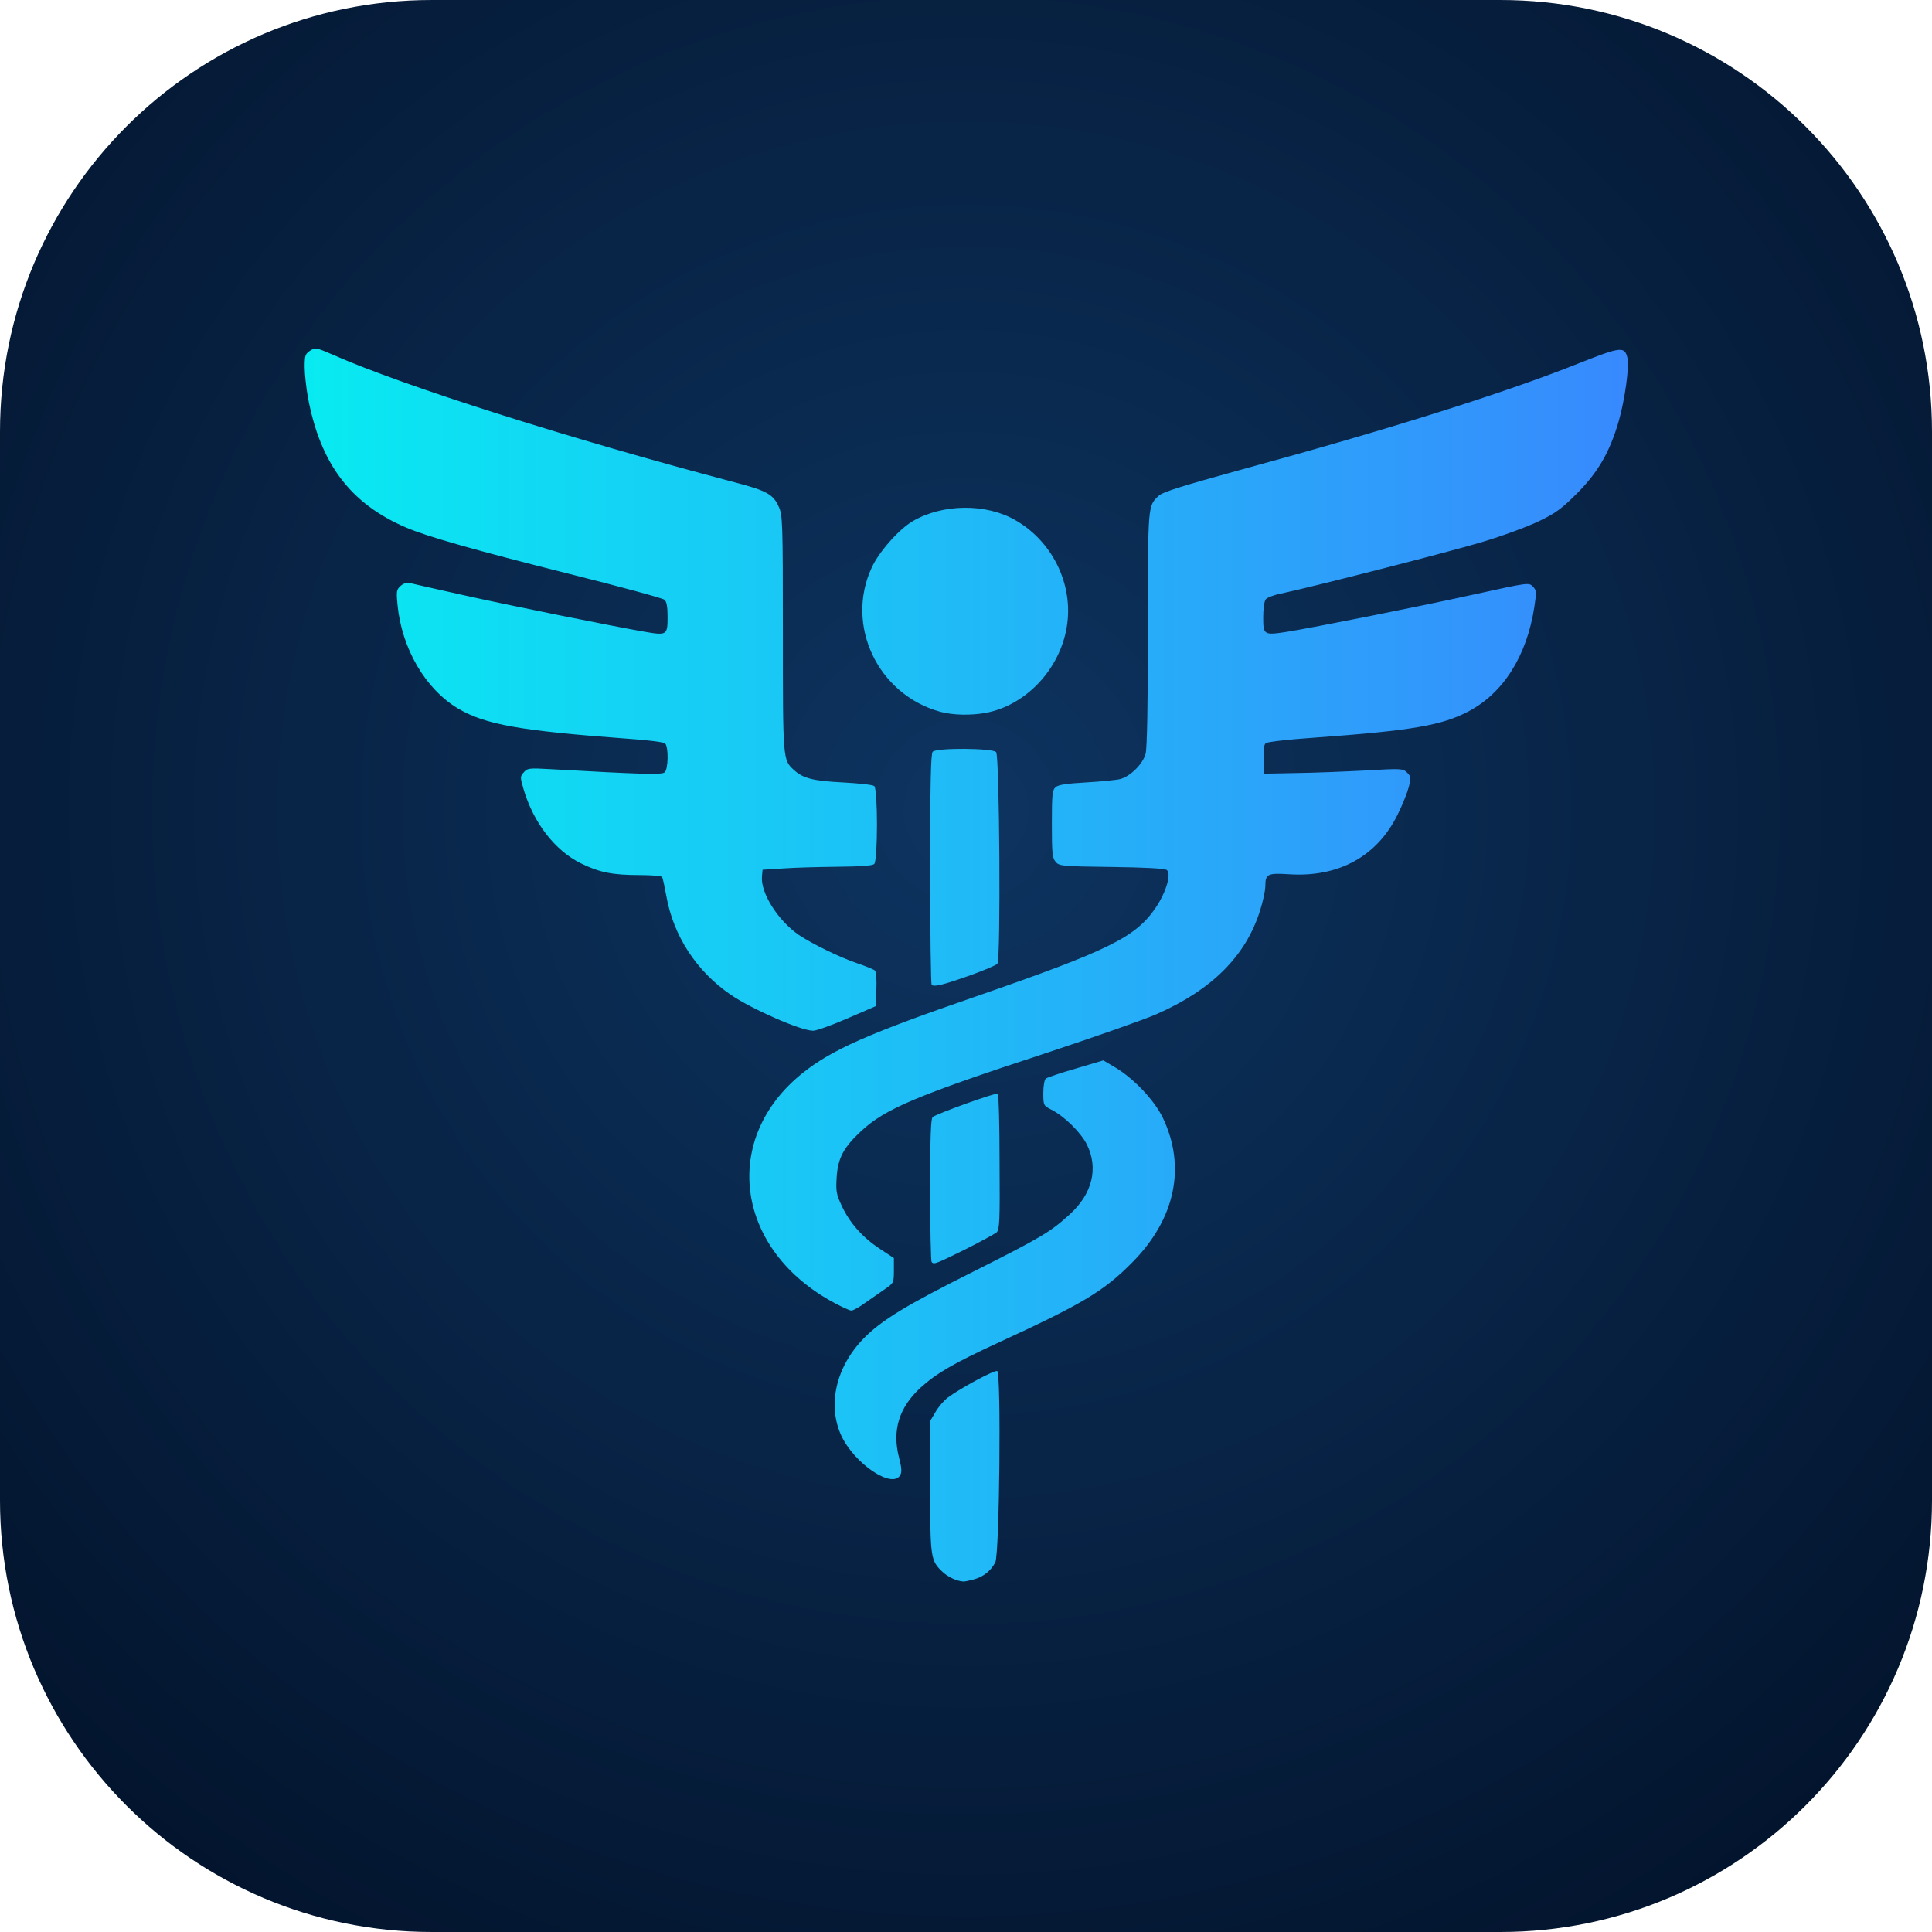
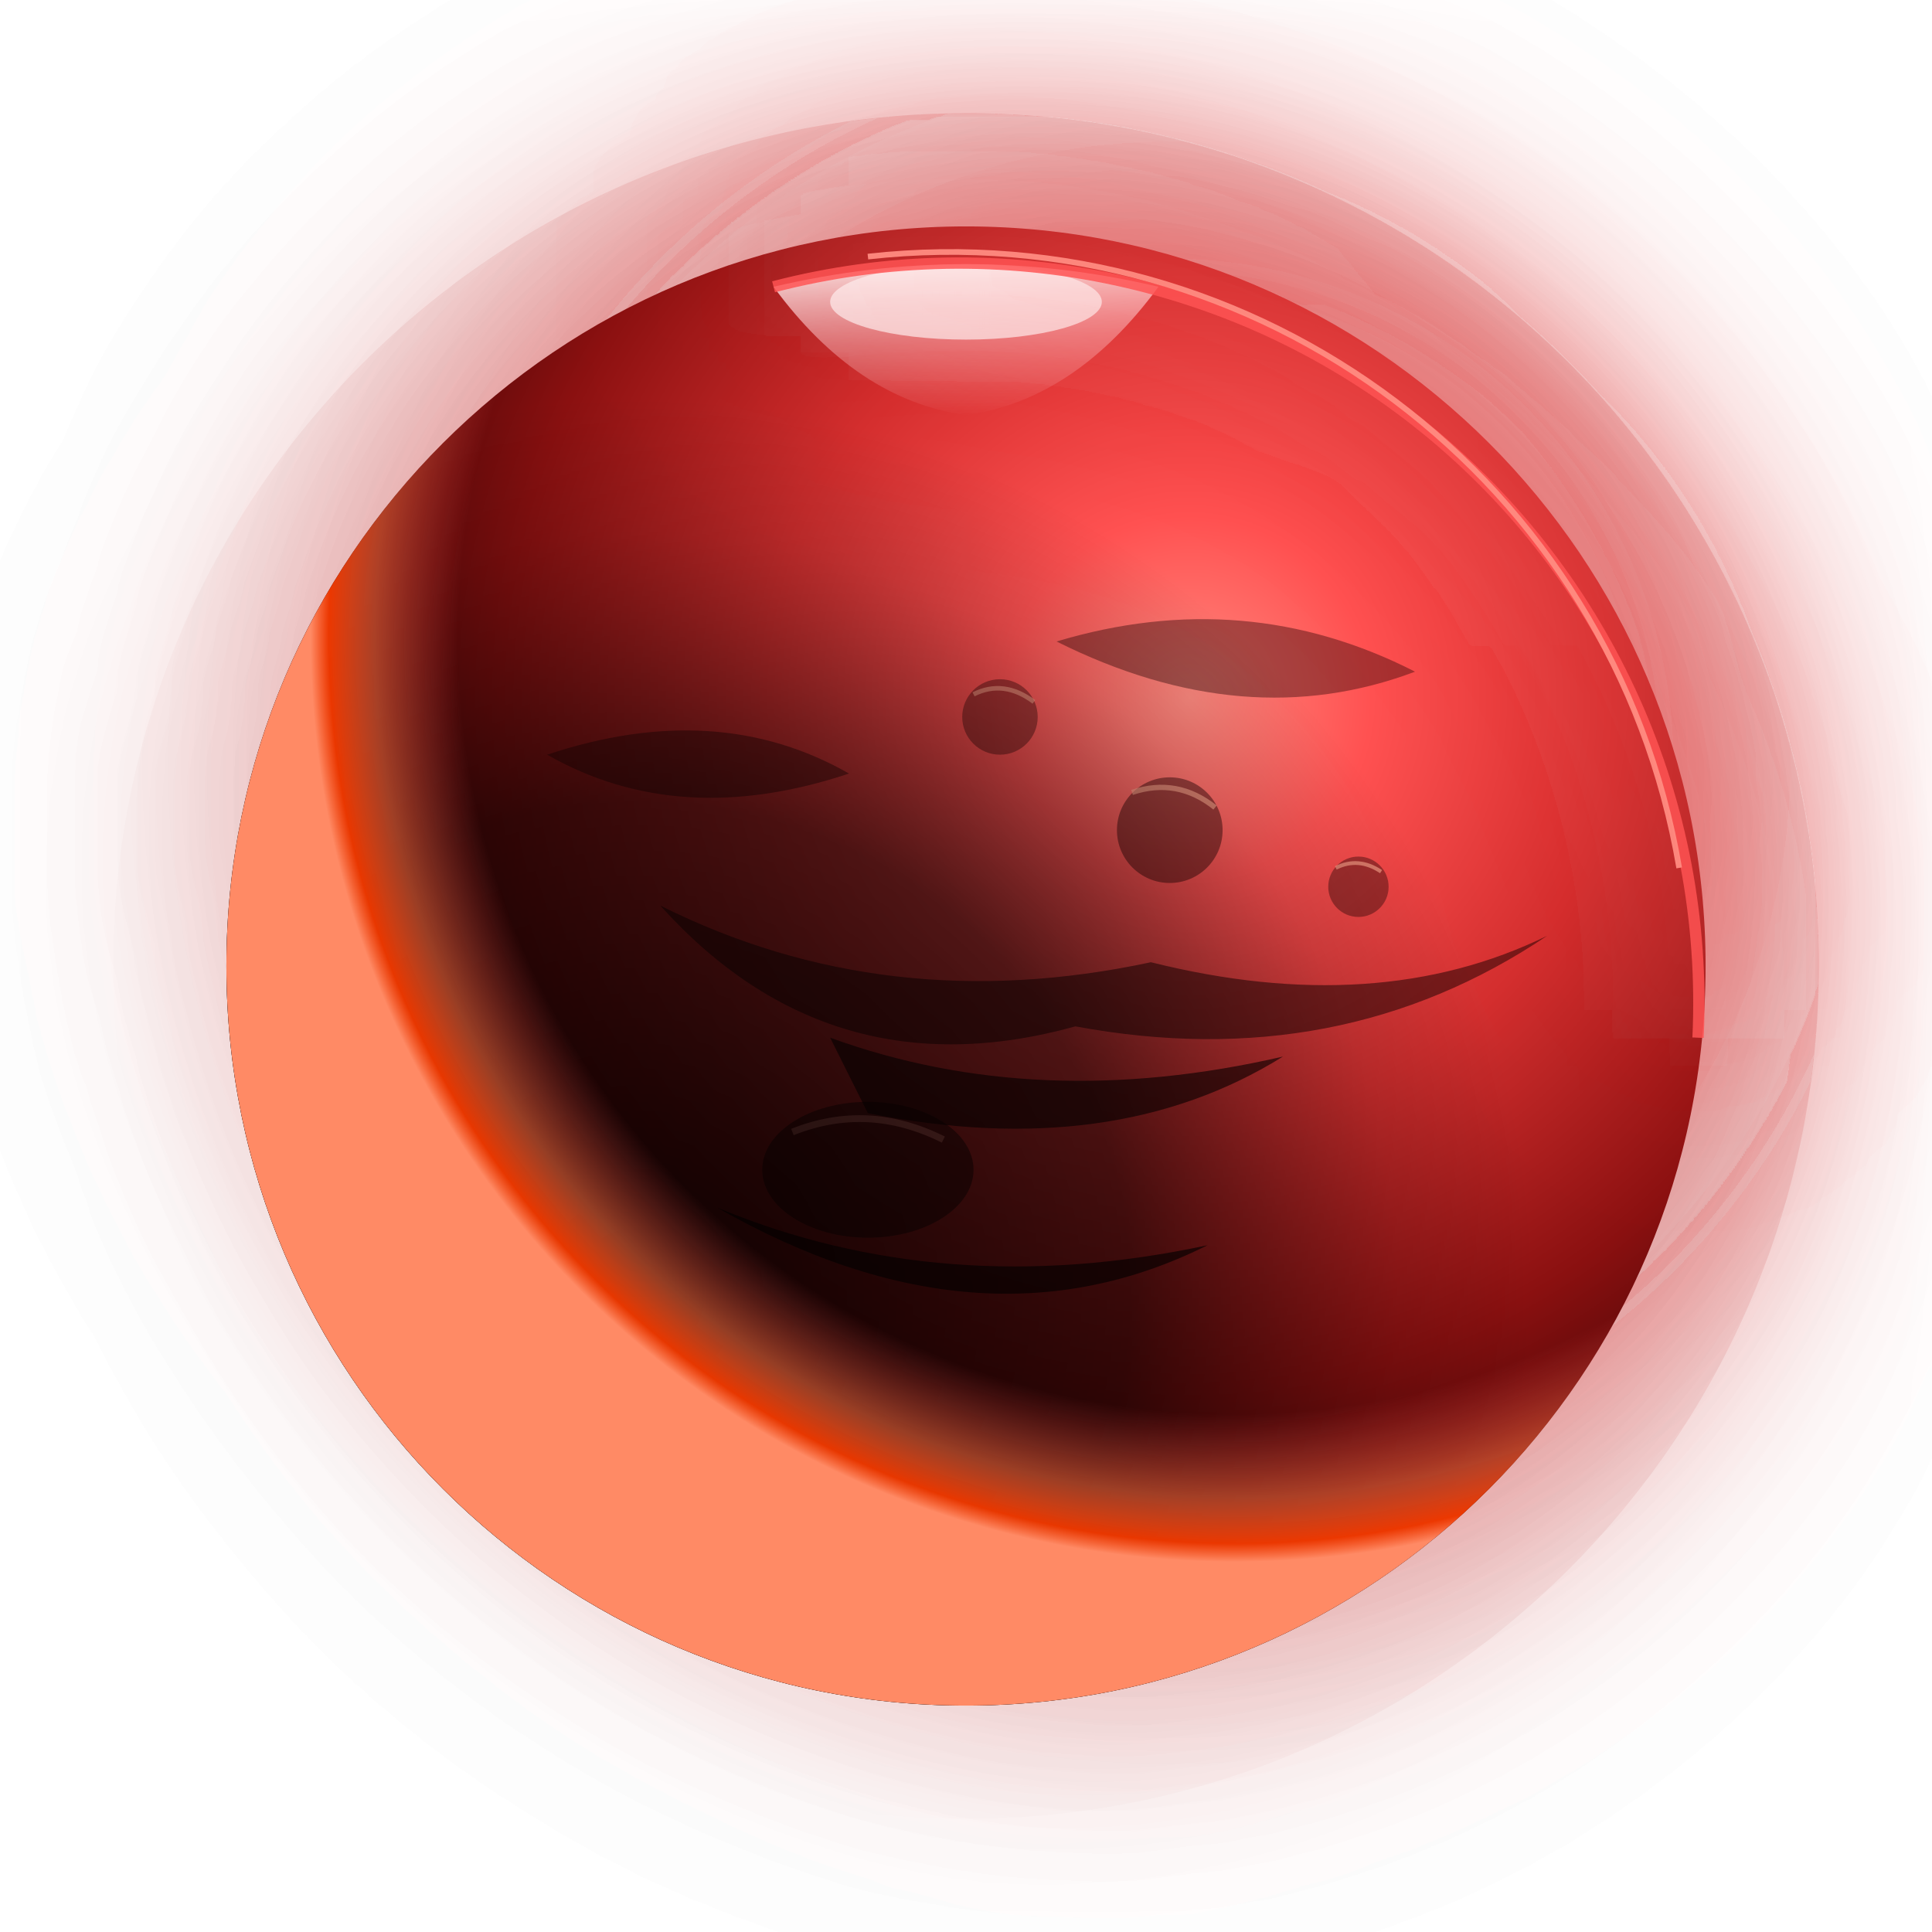
- <svg xmlns="http://www.w3.org/2000/svg" viewBox="0 0 64 64" width="64" height="64">
+ <svg xmlns="http://www.w3.org/2000/svg" viewBox="0 0 512 512" width="100%" height="100%">
  <defs>
-     <linearGradient id="g" x1="0" y1="0" x2="1" y2="0">
-       <stop offset="0" stop-color="#08EBF1" />
-       <stop offset="1" stop-color="#3889FD" />
+     <filter id="mars-outer-glow" x="-50%" y="-50%" width="200%" height="200%">
+       <feGaussianBlur stdDeviation="16" result="blur1" />
+       <feGaussianBlur stdDeviation="32" result="blur2" />
+       <feGaussianBlur stdDeviation="6" result="sharp" />
+       <feMerge>
+         <feMergeNode in="blur2" />
+         <feMergeNode in="blur1" />
+         <feMergeNode in="sharp" />
+         <feMergeNode in="SourceGraphic" />
+       </feMerge>
+     </filter>
+     <radialGradient id="mars-corona" cx="62%" cy="38%" r="65%">
+       <stop offset="0%" stop-color="rgba(255, 68, 68, 0.45)" />
+       <stop offset="40%" stop-color="rgba(211, 47, 47, 0.25)" />
+       <stop offset="70%" stop-color="rgba(183, 28, 28, 0.10)" />
+       <stop offset="100%" stop-color="rgba(139, 0, 0, 0)" />
+     </radialGradient>
+     <radialGradient id="mars-surface-light" cx="65%" cy="32%" r="68%">
+       <stop offset="0%" stop-color="#ff8a80" />
+       <stop offset="18%" stop-color="#ff5252" />
+       <stop offset="42%" stop-color="#d32f2f" />
+       <stop offset="68%" stop-color="#8a1010" />
+       <stop offset="88%" stop-color="#3b0404" />
+       <stop offset="100%" stop-color="#120101" />
+     </radialGradient>
+     <radialGradient id="mars-atmospheric-limb" cx="68%" cy="28%" r="62%">
+       <stop offset="84%" stop-color="rgba(255, 82, 82, 0)" />
+       <stop offset="93%" stop-color="rgba(255, 110, 64, 0.55)" />
+       <stop offset="98%" stop-color="rgba(255, 61, 0, 0.90)" />
+       <stop offset="100%" stop-color="rgba(255, 138, 101, 1)" />
+     </radialGradient>
+     <linearGradient id="mars-north-pole" x1="45%" y1="0%" x2="55%" y2="100%">
+       <stop offset="0%" stop-color="rgba(255, 245, 245, 0.90)" />
+       <stop offset="50%" stop-color="rgba(255, 205, 210, 0.45)" />
+       <stop offset="100%" stop-color="rgba(255, 205, 210, 0)" />
    </linearGradient>
-     <radialGradient id="tile" cx="50%" cy="42%" r="75%">
-       <stop offset="0%" stop-color="#0D3460" />
-       <stop offset="100%" stop-color="#021128" />
+     <radialGradient id="mars-night-shadow" cx="28%" cy="72%" r="60%">
+       <stop offset="0%" stop-color="rgba(0, 0, 0, 0.88)" />
+       <stop offset="55%" stop-color="rgba(0, 0, 0, 0.65)" />
+       <stop offset="85%" stop-color="rgba(0, 0, 0, 0.15)" />
+       <stop offset="100%" stop-color="rgba(0, 0, 0, 0)" />
    </radialGradient>
  </defs>
-   <rect width="64" height="64" rx="14.3" fill="url(#tile)" />
-   <g transform="translate(-12.326 -15.707) scale(0.07072)">
-     <path fill="url(#g)" fill-rule="evenodd" d="M630.5 961.9 C634.9 960.7 638.5 957.9 640.5 953.9 C642.5 950.1 643.3 865.1 641.4 864.3 C640 863.8 623.9 872.5 618.2 876.8 C616.4 878.2 613.8 881.2 612.5 883.5 L610 887.7 610 918.4 C610 951.8 610.2 953.1 615.7 958.3 C618.3 960.8 622.4 962.7 625.5 962.9 C626 963 628.3 962.5 630.5 961.9 Z M596 913 C596.8 911.5 596.6 909.4 595.4 904.8 C592.1 892.1 595.4 881.4 605.5 872.1 C612.9 865.4 621.2 860.6 641.1 851.4 C681.3 832.9 691.1 827.1 704.5 813.6 C724.9 793.1 730 768.6 718.9 745.5 C714.9 737.4 705.5 727.4 696.7 722.1 L691.1 718.8 678.3 722.6 C671.3 724.6 664.9 726.8 664.2 727.3 C663.5 727.9 663 730.6 663 734.1 C663 739.9 663.1 740 666.8 741.9 C672.9 745 680.6 752.6 683.4 758.2 C688.9 769.3 686 781.3 675.3 791 C666.4 799.1 662.1 801.7 631.3 817.2 C598.7 833.5 587.2 840.5 578.9 849 C565.9 862.3 561.8 880.1 568.3 894.4 C574.4 907.7 592.4 919.8 596 913 Z M579.8 832.2 C582.7 830.2 586.8 827.3 589 825.8 C592.9 823.1 593 822.9 593 817.2 L593 811.4 586.6 807.2 C578.4 801.8 572.5 795.2 568.7 787.2 C566 781.5 565.8 780.1 566.2 773.5 C566.8 764.5 569.4 759.6 577.8 751.8 C589.1 741.4 603.5 735.3 666 714.8 C687.7 707.6 710.2 699.7 715.9 697.2 C741.9 685.8 757.8 670 764.5 648.7 C765.9 644.4 767 639.2 767 637.1 C767 631.5 768.1 631 777.9 631.6 C801.3 633.2 819.4 623.2 829 603.6 C831.2 599.2 833.5 593.4 834.2 590.7 C835.3 586.4 835.2 585.8 833.4 584 C831.5 582.1 830.8 582 814 583 C804.4 583.5 789.8 584.1 781.5 584.2 L766.5 584.5 766.2 577.9 C766 573.4 766.3 571 767.2 570.2 C767.9 569.6 778.4 568.4 790.4 567.6 C835.7 564.3 849.7 561.9 862.2 555.3 C878.5 546.7 889.5 529.3 893 506.4 C894.1 499.3 894 498.6 892.3 496.8 C890.4 494.9 890 495 865.4 500.4 C838.7 506.3 789.4 516.1 776.8 518.1 C766.3 519.7 766 519.5 766 511.2 C766 507.2 766.5 503.7 767.2 502.8 C767.9 502 771.2 500.7 774.5 500.1 C788.7 497.1 852.9 480.7 868.5 476 C877.9 473.2 889.8 468.8 895 466.3 C903 462.5 905.8 460.4 913.1 453.1 C922.9 443.2 928.3 433.9 932.5 419.5 C935.4 409.5 937.6 393.5 936.6 389.7 C935.3 384.3 933.5 384.5 914.3 392.1 C879.6 406 825.4 423.1 754.6 442.4 C728.5 449.6 719.1 452.5 717.2 454.2 C711.9 459.2 712 457.7 712 516.7 C712 551.6 711.6 572.9 710.9 575.2 C709.6 580 703.8 585.7 699.1 587 C697.1 587.5 689.9 588.2 683 588.6 C674 589.1 670 589.7 668.8 590.8 C667.2 592.1 667 594.3 667 608 C667 621.6 667.2 624.1 668.8 625.8 C670.4 627.8 671.8 627.9 694.9 628.2 C710.4 628.4 719.8 628.9 720.8 629.6 C723.1 631.2 720.6 639.8 715.9 646.9 C706.4 661.1 694.2 667.1 631 689 C581.4 706.1 563.9 713.8 550.3 724.7 C512.3 755 518.4 806 563.1 831.3 C567.7 833.9 572.2 836 573.1 836 C573.9 836 577 834.3 579.8 832.2 Z M626.3 807.4 C633.5 803.8 640.2 800.1 641.1 799.4 C642.5 798.1 642.7 794.2 642.5 766.5 C642.5 749.2 642.1 734.7 641.7 734.4 C641 733.7 613.6 743.6 611.2 745.3 C610.3 746 610 754.1 610 779.5 C610 797.7 610.3 813 610.7 813.3 C611.8 814.5 612.7 814.1 626.3 807.4 Z M571.1 699.2 L584.5 693.4 584.8 685.5 C585 681.2 584.7 677.3 584.1 676.7 C583.6 676.2 579.9 674.7 575.8 673.3 C567.5 670.5 554.7 664.2 548.4 660 C538.6 653.2 530.5 640.3 531.2 632.6 L531.5 629.5 541 628.9 C546.2 628.5 557.7 628.2 566.5 628.1 C577.6 628 583 627.6 583.8 626.8 C585.5 625.1 585.5 591.6 583.8 590.3 C583.1 589.7 576.5 589 569.1 588.6 C555.2 587.9 550.4 586.7 546.1 582.7 C541 578 541 578.1 541 518.8 C541 466.4 540.9 463.3 539 459.3 C536.5 453.7 533.3 451.9 518.7 448.1 C442.4 428 363.2 402.9 330.3 388.3 C322.4 384.9 322 384.8 319.5 386.4 C317.3 387.9 317 388.7 317 393.9 C317 397.1 317.7 403.5 318.5 408.1 C324.3 439.3 338.4 458 364.5 469.2 C374.6 473.5 396.4 479.7 441.3 491 C464.8 496.9 484.7 502.3 485.5 503 C486.6 503.9 487 506.3 487 511.2 C487 519.5 486.6 519.8 476.7 518.1 C461.5 515.5 412.5 505.6 391.5 500.9 C379.4 498.2 368.3 495.7 366.7 495.3 C364.8 494.9 363.3 495.3 361.9 496.6 C360 498.3 359.9 499.2 360.5 505.4 C362.5 526 373.6 544.9 388.9 554 C401.6 561.5 417.9 564.4 468 568.1 C477.1 568.7 485.1 569.7 485.8 570.3 C487.5 571.7 487.4 582.4 485.6 583.9 C484.2 585.1 473.4 584.7 432.5 582.4 C422.2 581.8 421.4 581.9 419.7 583.8 C417.9 585.8 417.9 586.1 419.5 591.6 C424.1 607.4 434.2 620.5 446.4 626.5 C455.1 630.8 461.3 632 474.1 632 C479.5 632 484.1 632.4 484.4 632.9 C484.8 633.4 485.6 637.4 486.4 641.7 C489.7 660.4 500.4 676.9 516.5 688 C526.3 694.7 549.1 704.8 555.1 704.9 C556.5 705 563.7 702.4 571.1 699.2 Z M628.9 678.9 C635.3 676.6 641 674.2 641.5 673.5 C643.1 671.6 642.5 576.3 640.9 574.4 C639.4 572.5 613.1 572.3 611.2 574.2 C610.3 575.1 610 588.7 610 629 C610 658.5 610.3 683 610.7 683.4 C611.8 684.5 616 683.5 628.9 678.9 Z M636.1 556 C654.1 552.6 669.6 536.9 673.6 517.8 C677.9 497.7 668.2 476.3 650 465.8 C636.2 457.8 615.8 458 601.7 466.3 C595.3 470.1 586.1 480.5 582.7 487.8 C570 514.9 585.4 547.4 614.7 555.5 C620.6 557.1 629 557.3 636.1 556 Z" />
+   <circle cx="256" cy="256" r="226" fill="url(#mars-corona)" filter="url(#mars-outer-glow)" />
+   <g class="mars-planet-body">
+     <circle cx="256" cy="256" r="196" fill="url(#mars-surface-light)" />
+     <path d="M 175 240 Q 235 270 305 255 Q 365 270 410 248 Q 355 285 285 272 Q 220 290 175 240 Z" fill="#240303" opacity="0.55" />
+     <path d="M 220 275 Q 275 295 340 280 Q 295 308 230 295 Z" fill="#180101" opacity="0.65" />
+     <path d="M 145 200 Q 190 185 225 205 Q 180 220 145 200 Z" fill="#2a0404" opacity="0.45" />
+     <path d="M 280 170 Q 330 155 375 178 Q 330 195 280 170 Z" fill="#240303" opacity="0.40" />
+     <path d="M 190 320 Q 250 345 320 330 Q 260 360 190 320 Z" fill="#140101" opacity="0.70" />
+     <ellipse cx="230" cy="310" rx="28" ry="18" fill="#180202" opacity="0.5" />
+     <path d="M 210 300 Q 230 292 250 302" stroke="#ff8a80" stroke-width="1.8" fill="none" opacity="0.55" />
+     <circle cx="310" cy="220" r="14" fill="#220303" opacity="0.45" />
+     <path d="M 300 210 Q 312 206 322 214" stroke="#ffab91" stroke-width="1.4" fill="none" opacity="0.6" />
+     <circle cx="265" cy="190" r="10" fill="#280404" opacity="0.4" />
+     <path d="M 258 184 Q 266 180 274 186" stroke="#ffab91" stroke-width="1.2" fill="none" opacity="0.55" />
+     <circle cx="360" cy="235" r="8" fill="#240303" opacity="0.4" />
+     <path d="M 354 230 Q 360 227 366 231" stroke="#ffab91" stroke-width="1.0" fill="none" opacity="0.6" />
+     <path d="M 205 76 Q 256 64 307 76 Q 285 106 256 110 Q 227 106 205 76 Z" fill="url(#mars-north-pole)" />
+     <ellipse cx="256" cy="80" rx="36" ry="10" fill="rgba(255, 255, 255, 0.65)" />
+     <circle cx="256" cy="256" r="196" fill="url(#mars-night-shadow)" />
+     <circle cx="256" cy="256" r="196" fill="url(#mars-atmospheric-limb)" />
+     <path d="M 205 76 A 196 196 0 0 1 450 275" stroke="#ff5252" stroke-width="3" fill="none" opacity="0.85" filter="url(#mars-outer-glow)" />
+     <path d="M 230 68 A 196 196 0 0 1 445 230" stroke="#ff8a80" stroke-width="1.5" fill="none" opacity="0.95" />
  </g>
</svg>
